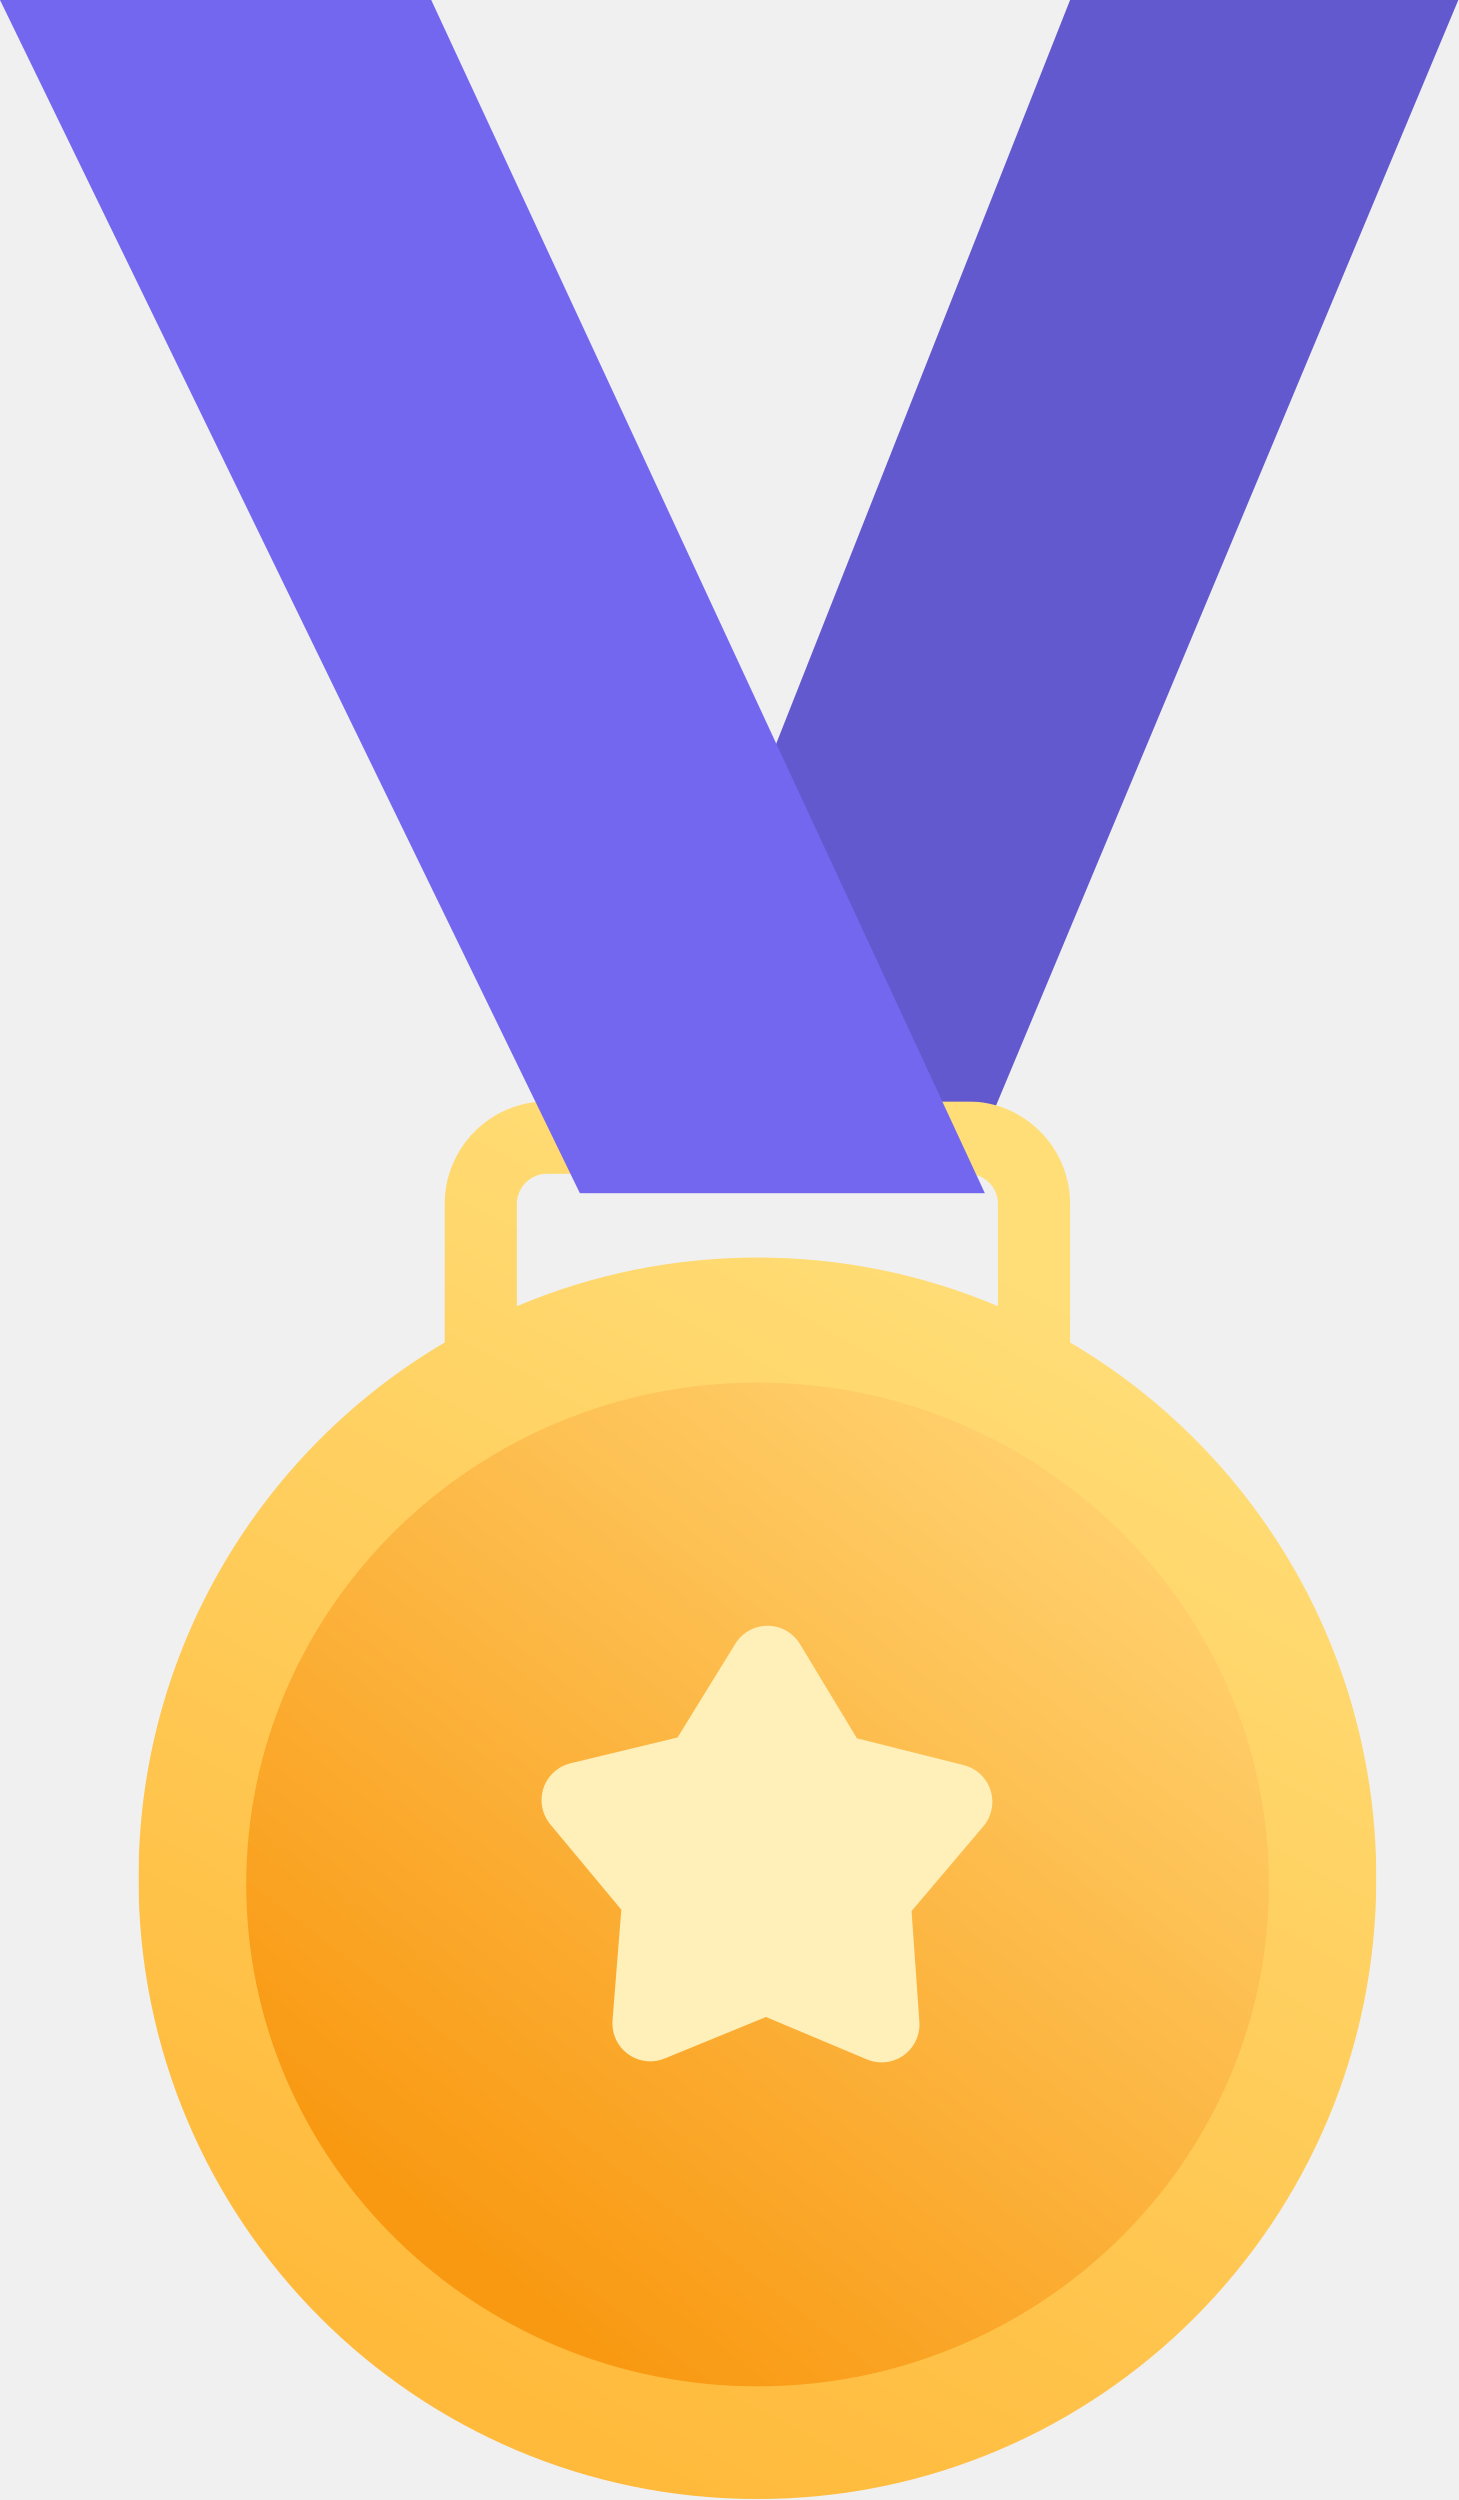
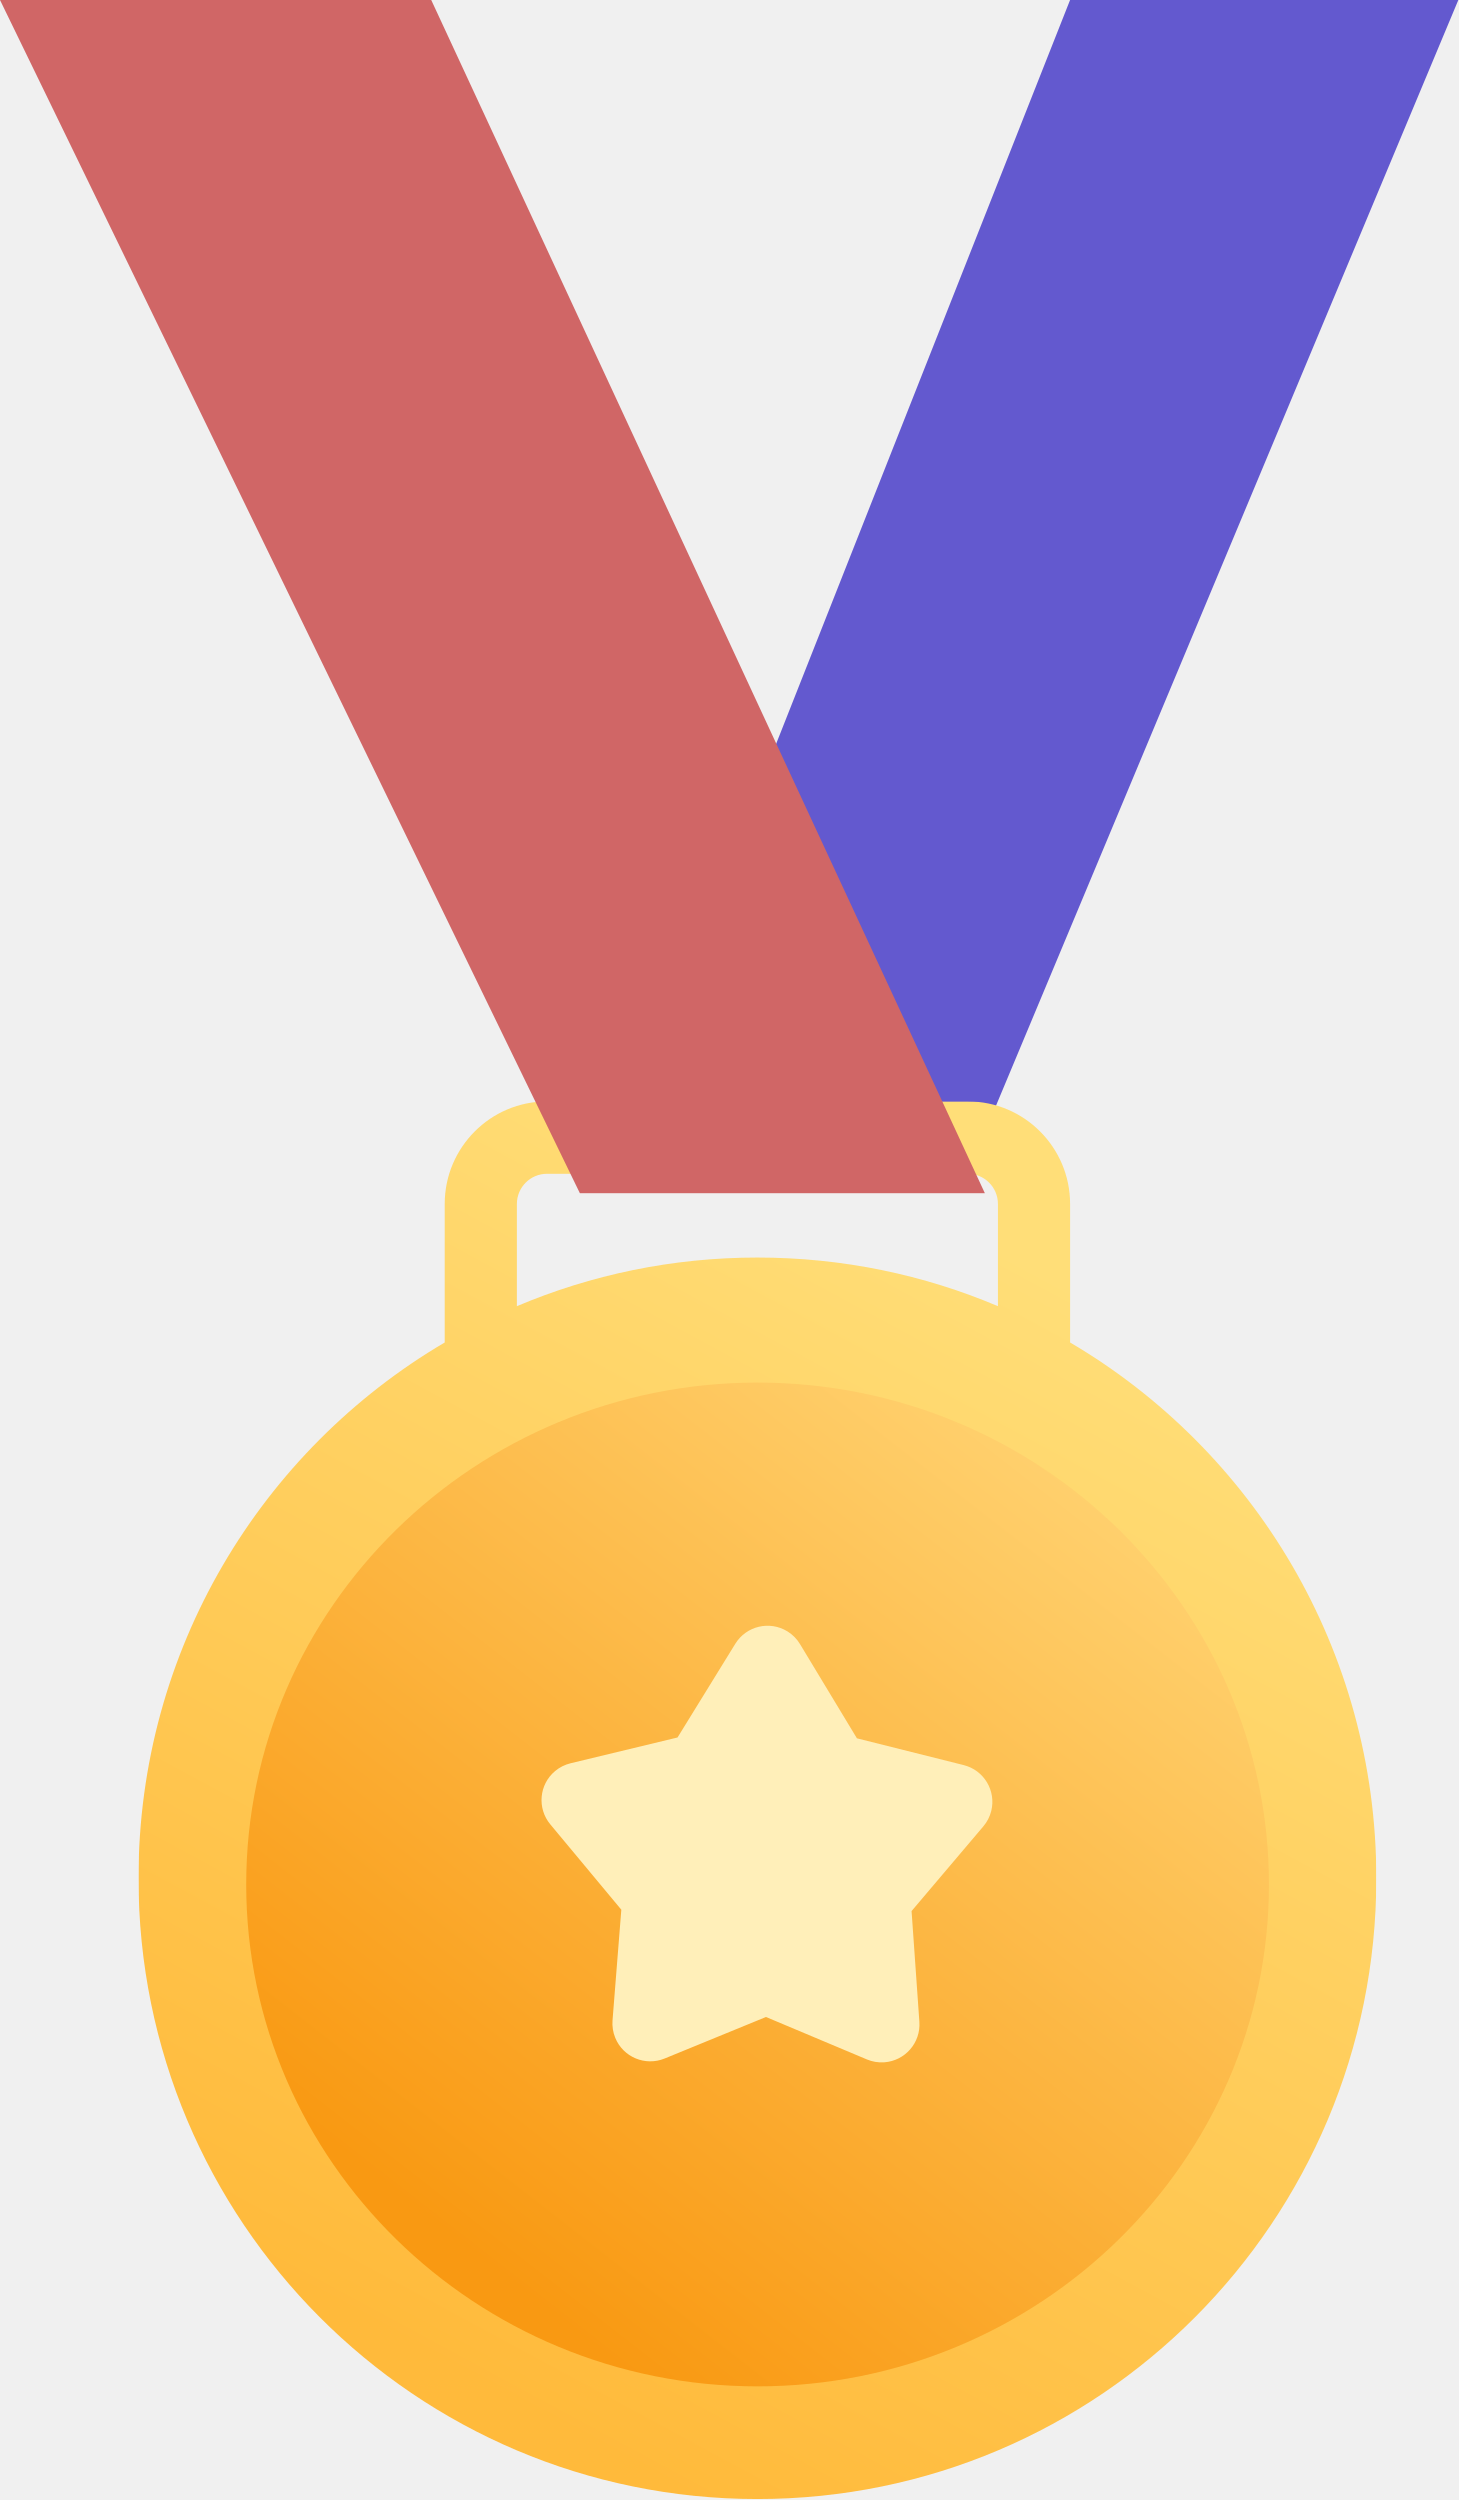
<svg xmlns="http://www.w3.org/2000/svg" xmlns:xlink="http://www.w3.org/1999/xlink" width="77px" height="132px" viewBox="0 0 77 132" version="1.1">
  <defs>
    <polygon id="path-1" points="0.312 0.155 65.67 0.155 65.67 73.949 0.312 73.949" />
    <linearGradient x1="74.194%" y1="12.412%" x2="34.456%" y2="95.336%" id="linearGradient-3">
      <stop stop-color="#FFDE78" offset="0%" />
      <stop stop-color="#FFBA3B" offset="100%" />
    </linearGradient>
    <linearGradient x1="84.444%" y1="12.871%" x2="24.603%" y2="88.537%" id="linearGradient-4">
      <stop stop-color="#FFD06D" offset="0%" />
      <stop stop-color="#F99912" offset="100%" />
    </linearGradient>
  </defs>
  <g id="⚙️-Symbols" stroke="none" stroke-width="1" fill="none" fill-rule="evenodd">
    <g id="28)-Widgets/1)-Advanced/Congratulations" transform="translate(-236, 0)">
      <g id="Badge" transform="translate(236, 0)">
        <polygon id="Fill-1" fill="#6359CF" points="56.5 0 32 62 51.075 62 77 0" />
        <g id="Group-4" transform="translate(7, 58)">
          <mask id="mask-2" fill="white">
            <use xlink:href="#path-1" />
          </mask>
          <g id="Clip-3" />
          <path d="M20.291,10.966 L20.291,5.568 C20.291,4.691 21.003,3.976 21.879,3.976 L44.103,3.976 C44.978,3.976 45.691,4.691 45.691,5.568 L45.691,10.966 C41.787,9.312 37.495,8.398 32.991,8.398 C28.487,8.398 24.195,9.312 20.291,10.966 M49.501,12.883 L49.501,5.568 C49.501,2.583 47.079,0.155 44.103,0.155 L21.879,0.155 C18.902,0.155 16.481,2.583 16.481,5.568 L16.481,12.883 C6.808,18.574 0.312,29.113 0.312,41.174 C0.312,59.275 14.943,73.949 32.991,73.949 C51.039,73.949 65.67,59.275 65.67,41.174 C65.67,29.113 59.175,18.574 49.501,12.883" id="Fill-2" fill="url(#linearGradient-3)" mask="url(#mask-2)" />
        </g>
        <path d="M40,126 C25.111,126 13,114.113 13,99.5 C13,84.887 25.111,73 40,73 C54.888,73 67,84.887 67,99.5 C67,114.113 54.888,126 40,126" id="Fill-5" fill="url(#linearGradient-4)" />
        <path d="M45.772,108.738 L40.443,106.497 L40.443,106.497 L35.094,108.689 C34.072,109.108 32.903,108.619 32.485,107.597 C32.366,107.307 32.317,106.993 32.341,106.68 L32.806,100.833 L32.806,100.833 L29.055,96.325 C28.349,95.476 28.464,94.214 29.314,93.508 C29.549,93.312 29.826,93.173 30.124,93.101 L35.774,91.739 L35.774,91.739 L38.825,86.79 C39.404,85.85 40.637,85.558 41.577,86.137 C41.848,86.304 42.075,86.533 42.239,86.806 L45.245,91.783 L45.245,91.783 L50.883,93.197 C51.955,93.466 52.605,94.552 52.337,95.624 C52.262,95.921 52.12,96.197 51.922,96.43 L48.131,100.904 L48.131,100.904 L48.543,106.755 C48.62,107.856 47.79,108.812 46.688,108.89 C46.375,108.912 46.061,108.86 45.772,108.738 Z" id="Fill-105" fill="#FFEFB9" />
-         <polygon id="Fill-116" fill="#7367F0" points="1.5262791e-13 0 22.769 0 52 63 30.617 63" />
+         <polygon id="Fill-116" fill="#D06666" points="1.5262791e-13 0 22.769 0 52 63 30.617 63" />
      </g>
    </g>
  </g>
</svg>
